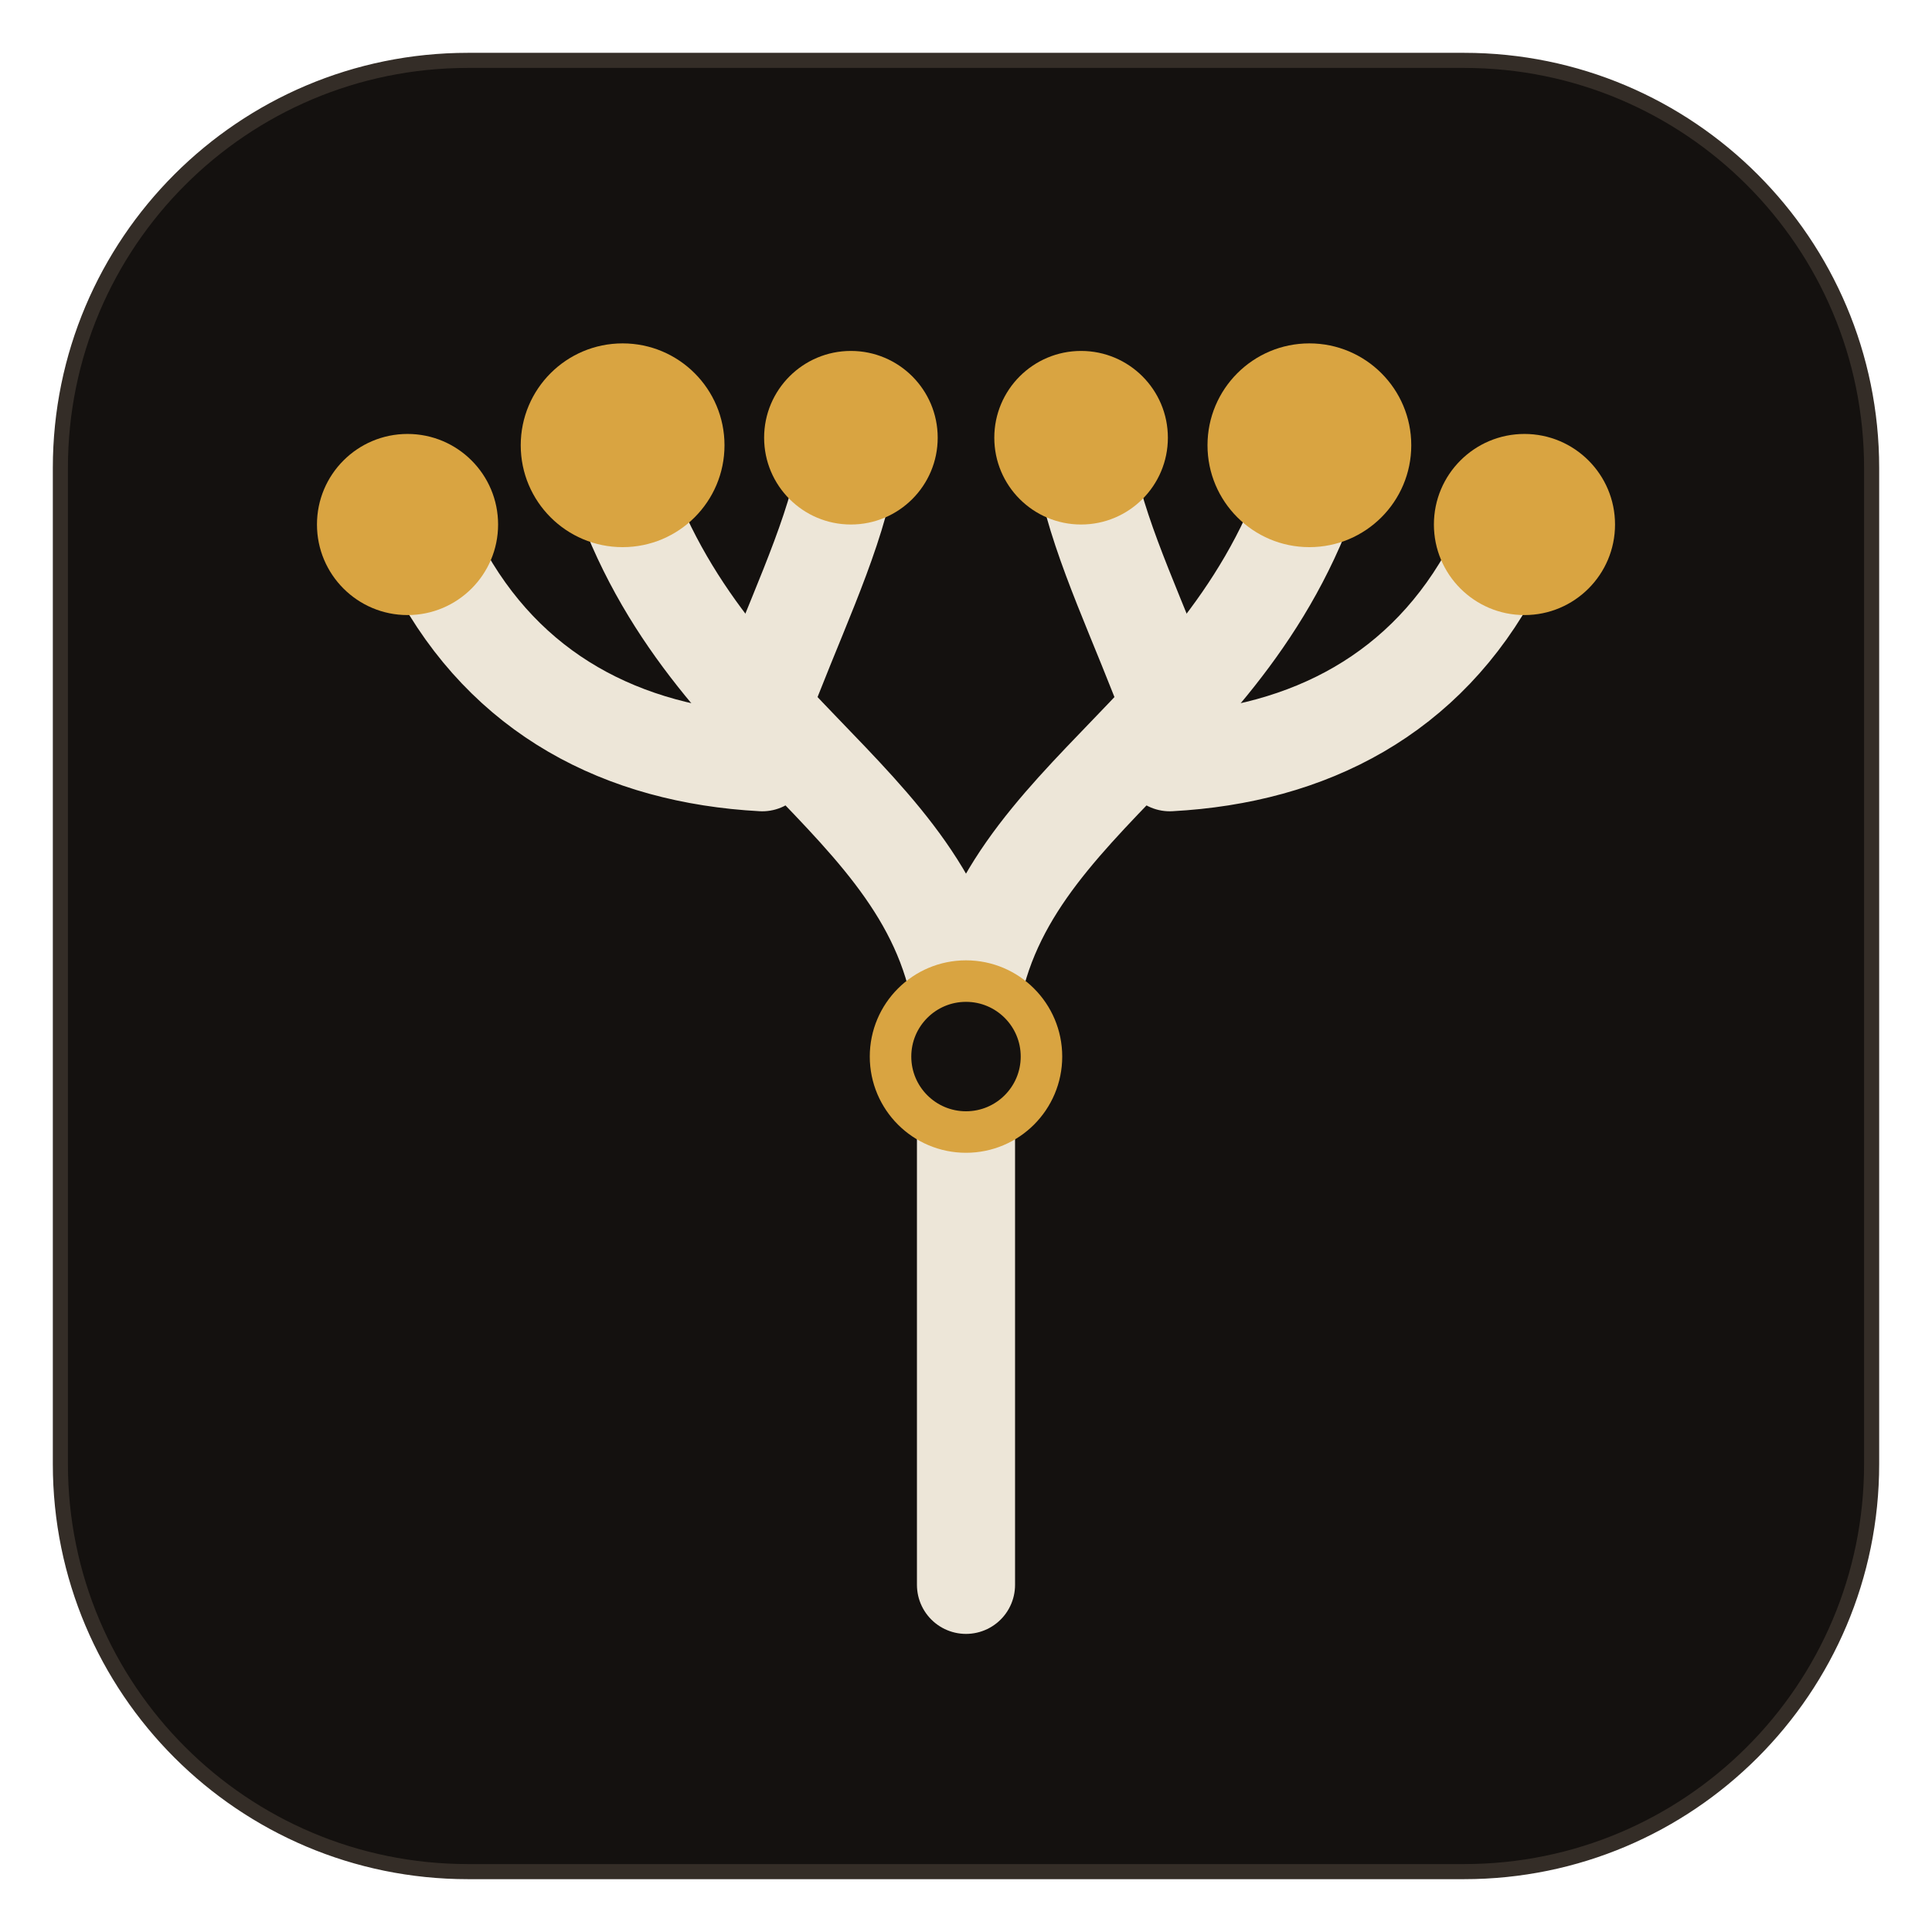
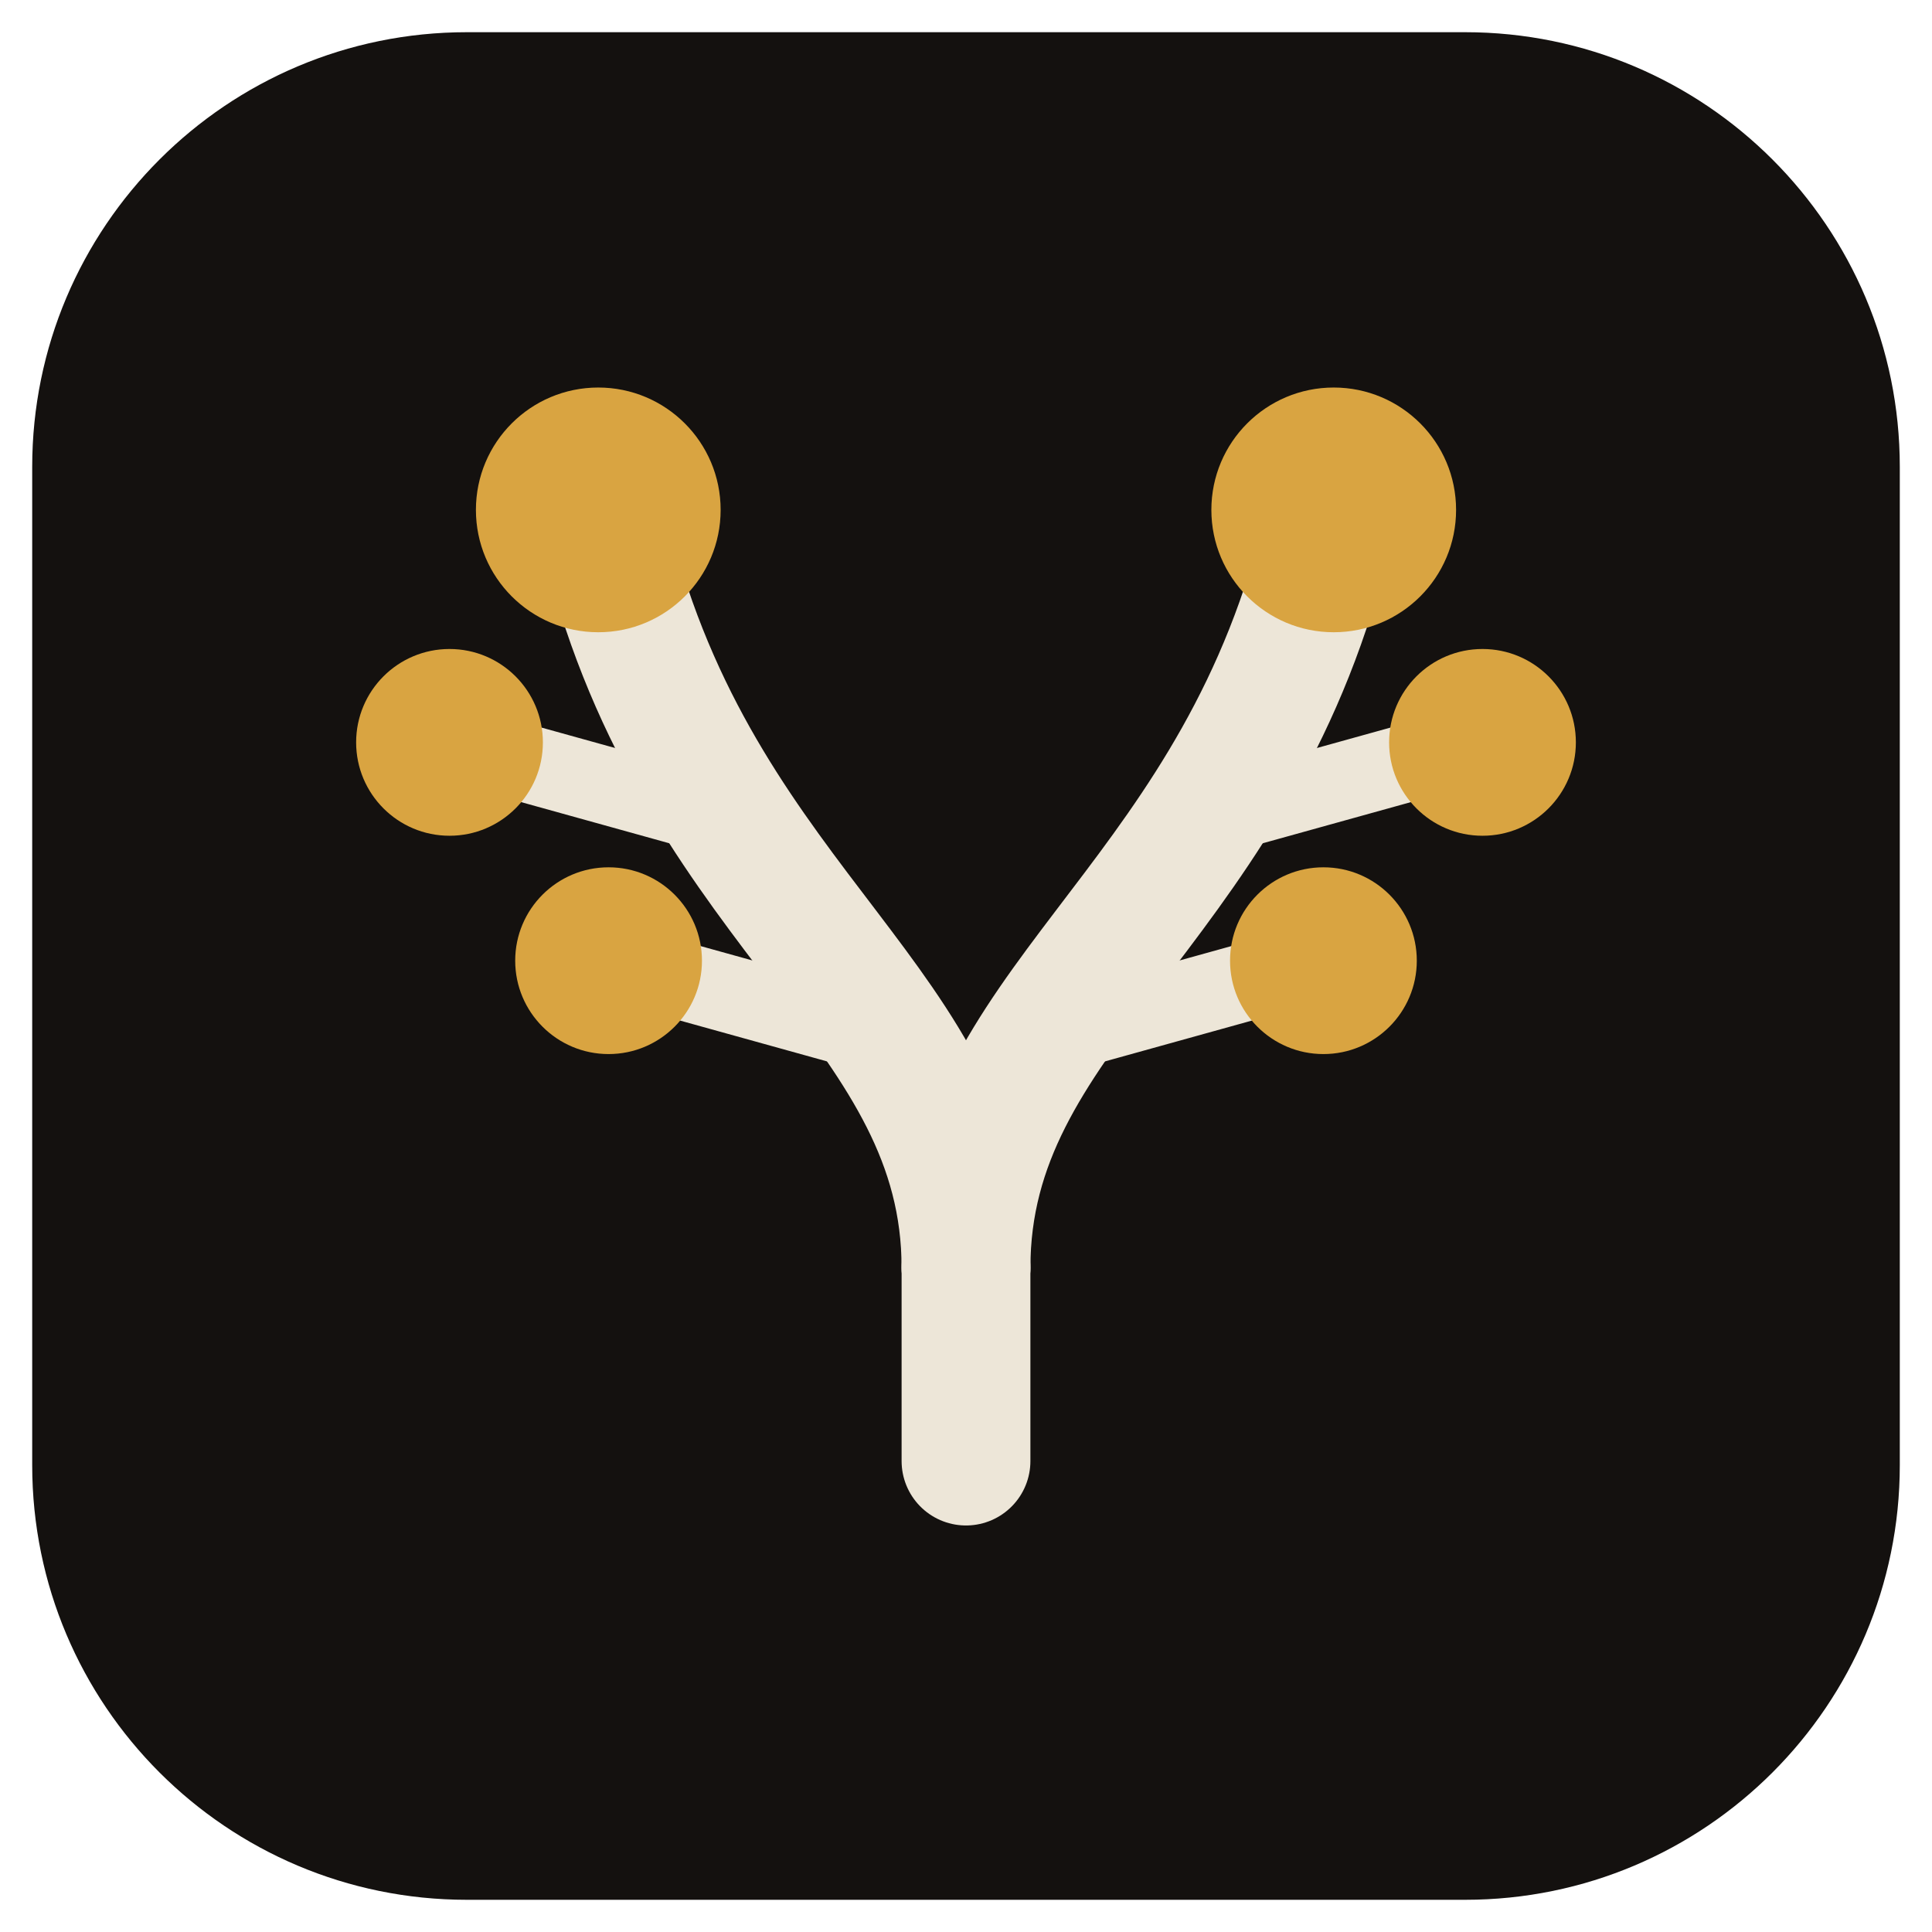
- <svg xmlns="http://www.w3.org/2000/svg" width="1024" height="1024" viewBox="0 0 1024 1024">
-   <rect x="32" y="32" width="960" height="960" rx="216" fill="#14110F" />
-   <rect x="32" y="32" width="960" height="960" rx="216" fill="none" stroke="#342D27" stroke-width="8" />
-   <g fill="none" stroke="#EDE6D8" stroke-width="52" stroke-linecap="round" stroke-linejoin="round">
-     <path d="M512 840 V560" />
-     <path d="M512 560 C512 430 380 400 330 260" />
-     <path d="M404 404 C330 400 268 368 232 300" />
-     <path d="M403 376 C420 330 440 290 448 252" />
-     <path d="M512 560 C512 430 644 400 694 260" />
-     <path d="M620 404 C694 400 756 368 792 300" />
-     <path d="M621 376 C604 330 584 290 576 252" />
+ <svg xmlns="http://www.w3.org/2000/svg" width="1024" height="1024" viewBox="0 0 24 24">
+   <rect x="0.4" y="0.4" width="23.2" height="23.2" rx="5.4" fill="#14110F" />
+   <g transform="translate(2.4 4.55) scale(0.8)">
+     <g fill="none" stroke="#EDE6D8" stroke-width="2" stroke-linecap="round" stroke-linejoin="round">
+       <path d="M12 17V14" />
+       <path d="M12 14C12 10 8 8.5 6.5 3" />
+       <path d="M12 14C12 10 16 8.5 17.5 3" />
+     </g>
+     <g fill="none" stroke="#EDE6D8" stroke-width="1.2" stroke-linecap="round">
+       <path d="M10.81 10.44L7.21 9.44" />
+       <path d="M13.19 10.44L16.79 9.44" />
+       <path d="M8.35 7.05L4.75 6.05" />
+       <path d="M15.65 7.05L19.25 6.05" />
+     </g>
+     <g fill="#D9A441">
+       <circle cx="6.29" cy="2.23" r="1.9" />
+       <circle cx="17.71" cy="2.23" r="1.9" />
+       <circle cx="6.45" cy="9.23" r="1.45" />
+       <circle cx="17.55" cy="9.23" r="1.45" />
+       <circle cx="3.98" cy="5.84" r="1.45" />
+       <circle cx="20.02" cy="5.84" r="1.45" />
+     </g>
  </g>
-   <g fill="#D9A441">
-     <circle cx="330" cy="236" r="54" />
-     <circle cx="694" cy="236" r="54" />
-     <circle cx="216" cy="278" r="48" />
-     <circle cx="808" cy="278" r="48" />
-     <circle cx="451" cy="232" r="46" />
-     <circle cx="573" cy="232" r="46" />
-   </g>
-   <circle cx="512" cy="560" r="40" fill="#14110F" stroke="#D9A441" stroke-width="22" />
</svg>
